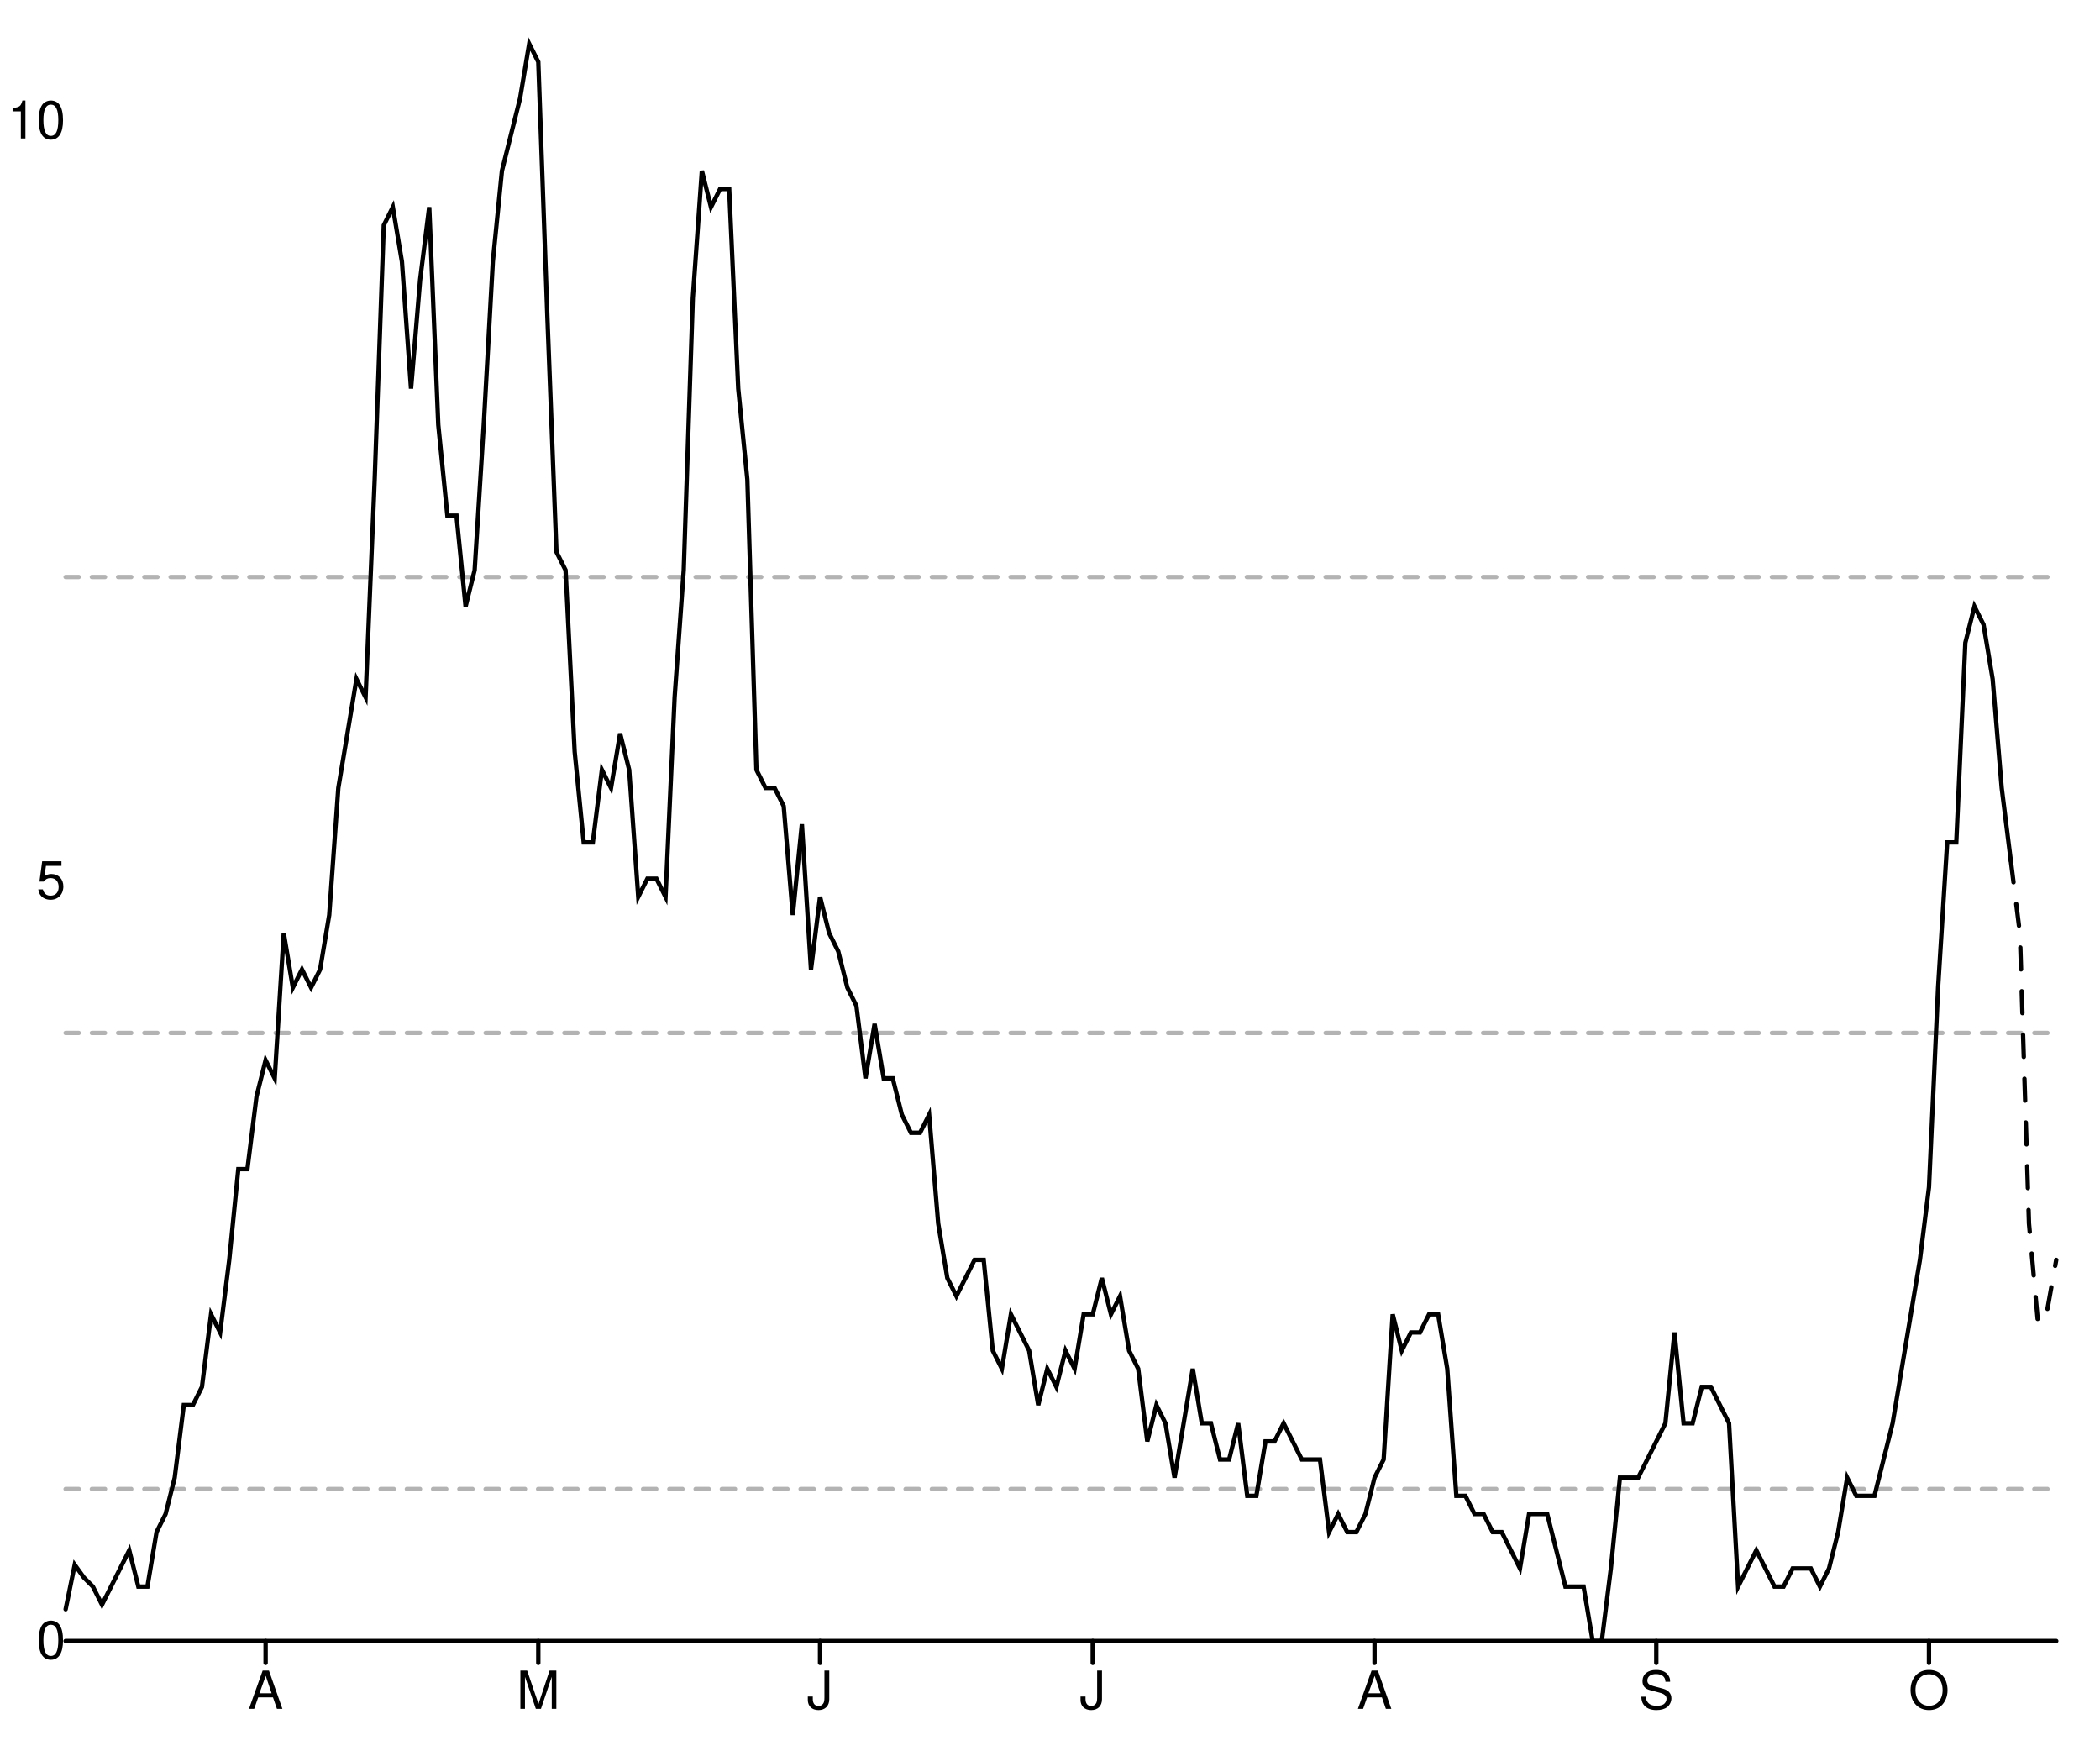
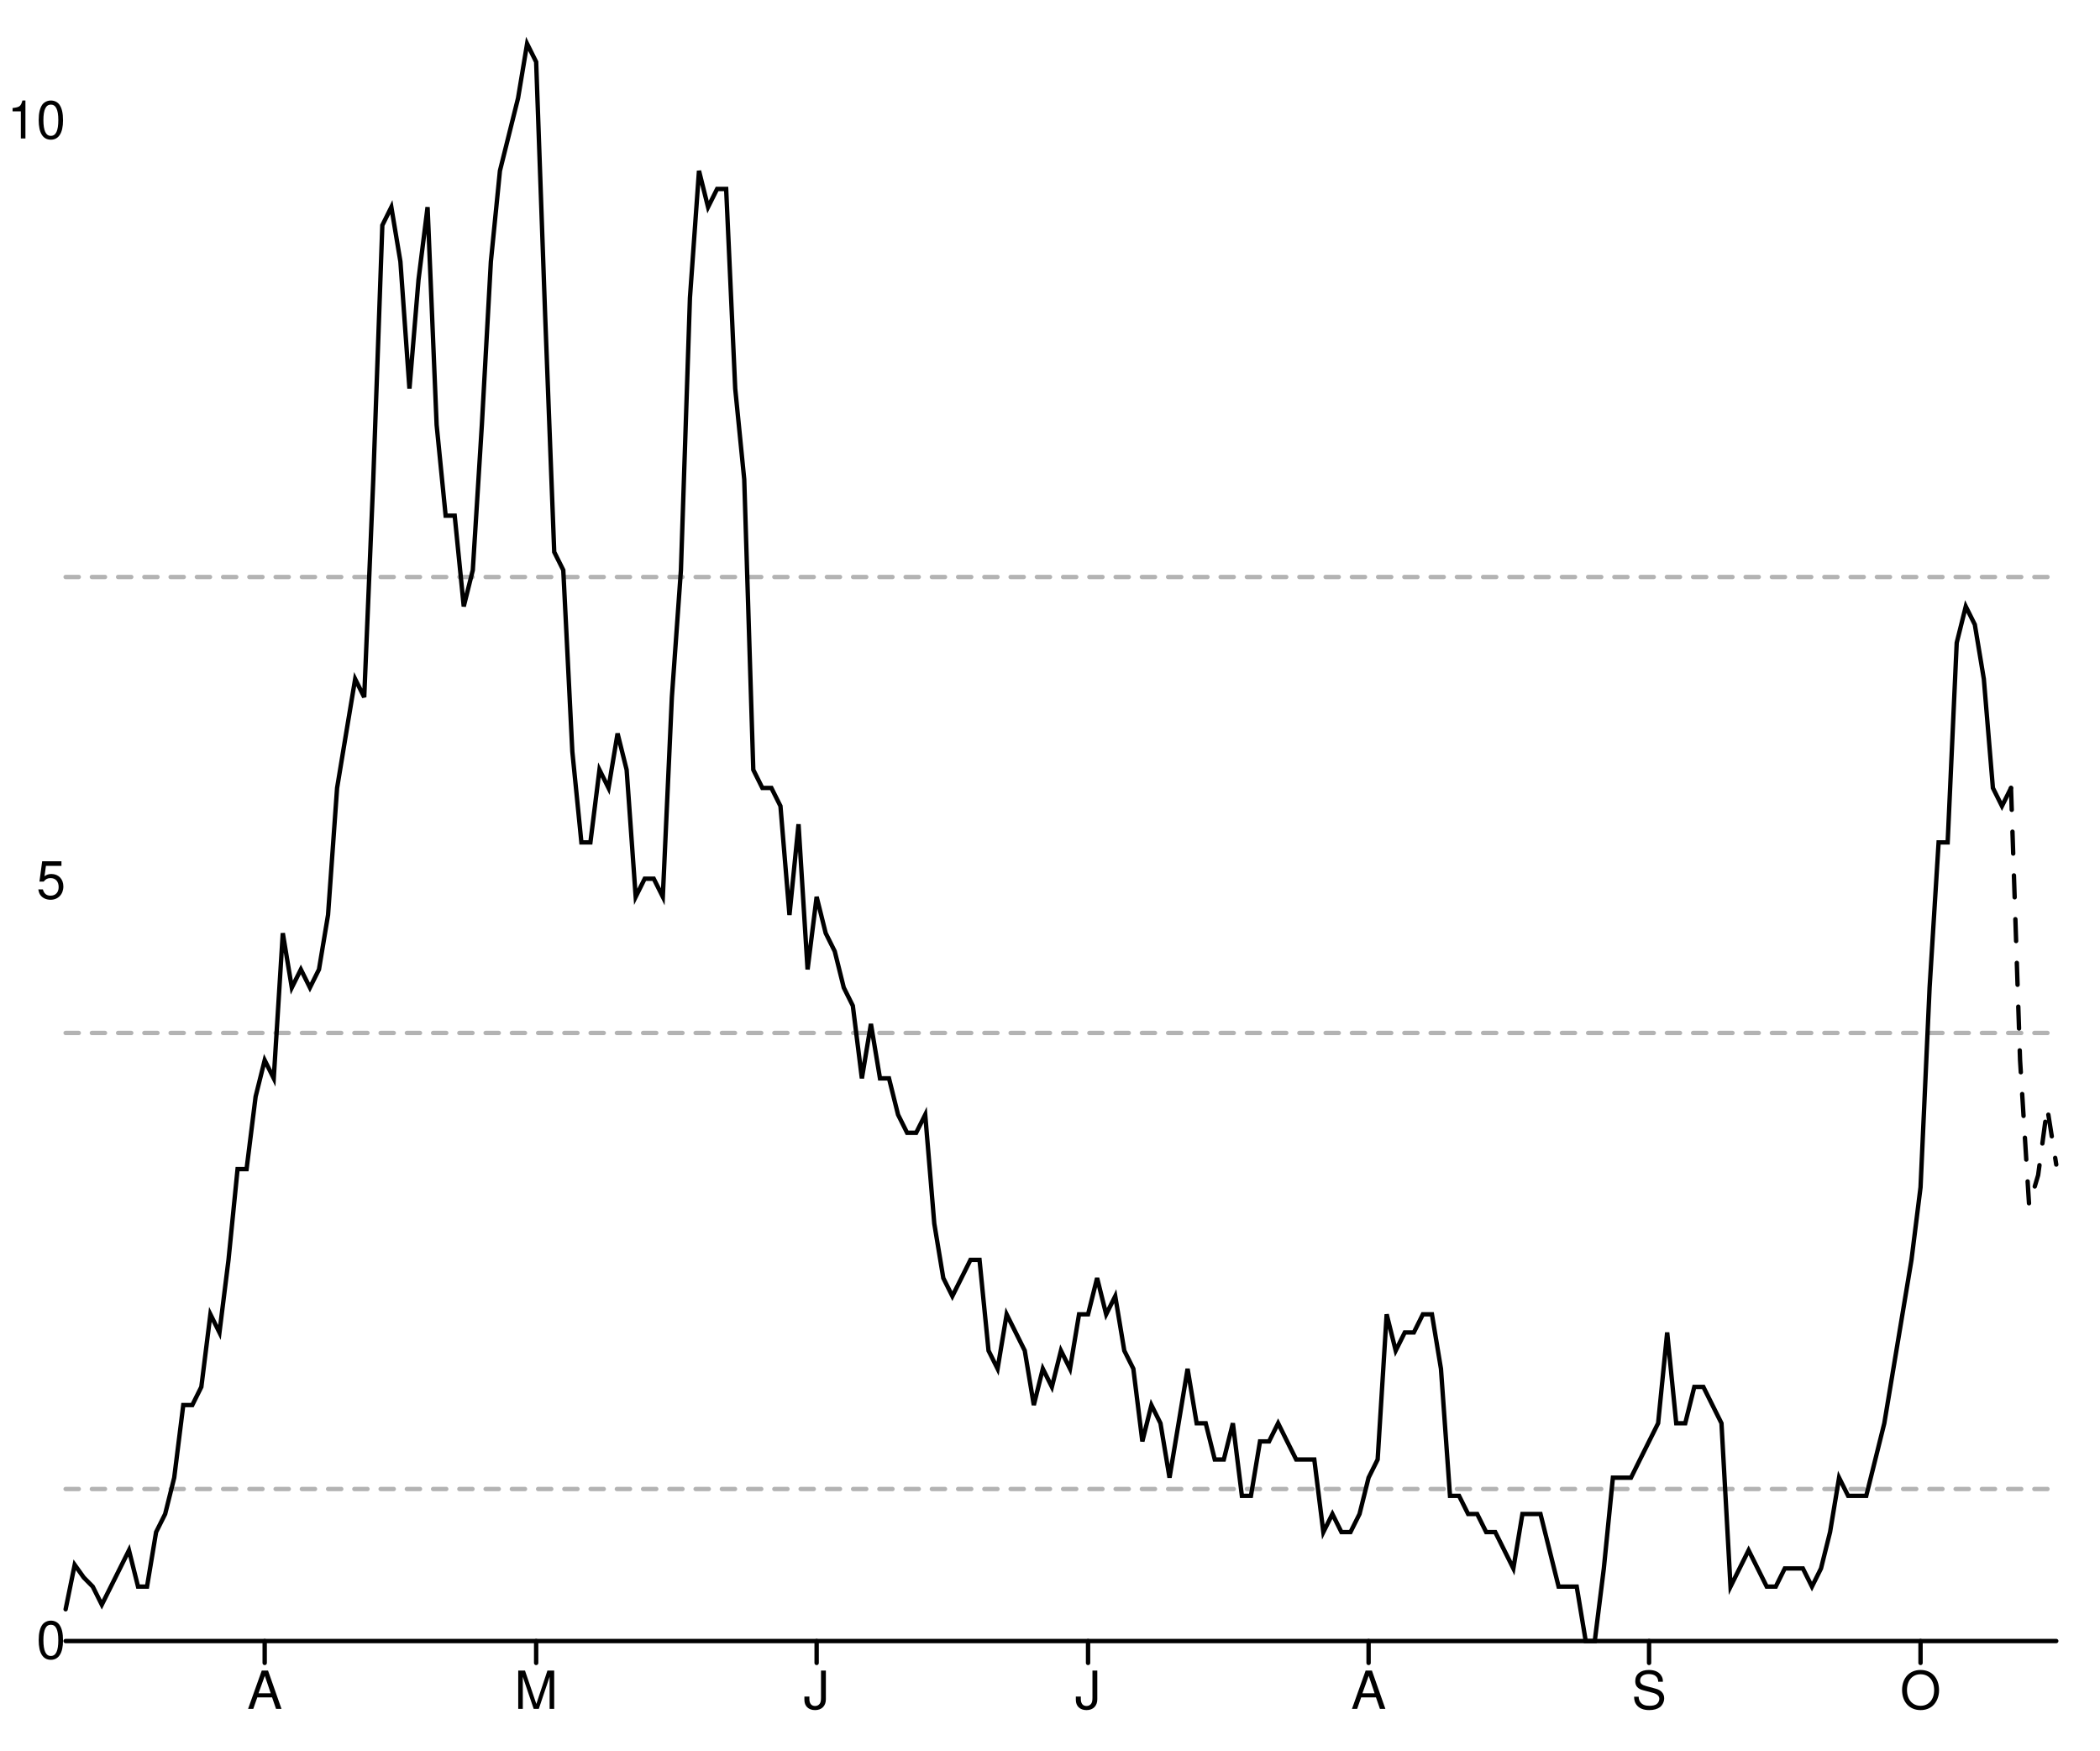
<svg xmlns="http://www.w3.org/2000/svg" width="480" height="400" viewBox="0 0 480 400" style="overflow:display" preserveAspectRatio="xMinYMin meet" overflow="visible">
  <defs>
    <style>
	.data-series path.line { fill-opacity: 0; stroke: black; }
	.data-series path.line.dotted { stroke-dasharray: 12 20 }
	.data-series circle { display: none; }
	.data-series:hover path.line, .data-series.on path.line { stroke-width: 1; }
	.data-series:hover circle, .data-series.on circle { display: inline; }
	.data-series circle:hover, .data-series circle.on { r: 1px!important; }
	.graph-grid { font-family: "Helvetica Neue",Helvetica,Arial,"Lucida Grande",sans-serif; }
	.graph-grid line { stroke: black; stroke-width: 1; stroke-linecap: round; }
	.graph-grid.graph-grid-x text { text-anchor: middle; dominant-baseline: hanging; transform: translateY(10px); }
	.graph-grid.graph-grid-y text { text-anchor: end; dominant-baseline: middle; transform: translateX(-10px); }
	</style>
  </defs>
  <g class="graph-grid graph-grid-y">
    <line x1="15.00" y1="375.00" x2="470.00" y2="375.00" data-left="15" />
    <text x="25" y="375" text-anchor="end">0</text>
    <text x="25" y="201.318" text-anchor="end">5</text>
    <text x="25" y="27.636" text-anchor="end">10</text>
    <text style="text-anchor:middle;dominant-baseline:hanging;font-weight:bold;transform: translateY(192.5px) rotate(-90deg);" />
  </g>
  <g class="graph-grid graph-grid-x">
-     <line class="tick" x1="60.71" y1="375.00" x2="60.71" y2="380.00" />
-     <text x="60.708" y="375" text-anchor="middle">A</text>
-     <line class="tick" x1="123.04" y1="375.00" x2="123.04" y2="380.00" />
-     <text x="123.037" y="375" text-anchor="middle">M</text>
-     <line class="tick" x1="187.44" y1="375.00" x2="187.44" y2="380.00" />
-     <text x="187.443" y="375" text-anchor="middle">J</text>
-     <line class="tick" x1="249.77" y1="375.00" x2="249.77" y2="380.00" />
-     <text x="249.772" y="375" text-anchor="middle">J</text>
-     <line class="tick" x1="314.18" y1="375.00" x2="314.18" y2="380.00" />
-     <text x="314.178" y="375" text-anchor="middle">A</text>
-     <line class="tick" x1="378.58" y1="375.00" x2="378.58" y2="380.00" />
-     <text x="378.584" y="375" text-anchor="middle">S</text>
-     <line class="tick" x1="440.91" y1="375.00" x2="440.91" y2="380.00" />
-     <text x="440.913" y="375" text-anchor="middle">O</text>
+     <line class="tick" x1="60.50" y1="375.00" x2="60.50" y2="380.00" />
+     <text x="60.5" y="375" text-anchor="middle">A</text>
+     <line class="tick" x1="122.55" y1="375.00" x2="122.55" y2="380.00" />
+     <text x="122.545" y="375" text-anchor="middle">M</text>
+     <line class="tick" x1="186.66" y1="375.00" x2="186.66" y2="380.00" />
+     <text x="186.659" y="375" text-anchor="middle">J</text>
+     <line class="tick" x1="248.70" y1="375.00" x2="248.70" y2="380.00" />
+     <text x="248.705" y="375" text-anchor="middle">J</text>
+     <line class="tick" x1="312.82" y1="375.00" x2="312.82" y2="380.00" />
+     <text x="312.818" y="375" text-anchor="middle">A</text>
+     <line class="tick" x1="376.93" y1="375.00" x2="376.93" y2="380.00" />
+     <text x="376.932" y="375" text-anchor="middle">S</text>
+     <line class="tick" x1="438.98" y1="375.00" x2="438.98" y2="380.00" />
+     <text x="438.977" y="375" text-anchor="middle">O</text>
    <text style="text-anchor:middle;dominant-baseline:hanging;font-weight:bold;transform: translateY(192.5px) rotate(-90deg);" />
  </g>
  <g data-series="widespread" class="data-series">
    <path d="M 15.00,131.85L 470.00,131.85" id="E07000108-level-0" class="line" stroke-width="1" stroke-linecap="round" stroke-dasharray="3,3" fill-opacity="0.3" opacity="0.3" />
  </g>
  <g data-series="substantial" class="data-series">
    <path d="M 15.00,236.05L 470.00,236.05" id="E07000108-level-1" class="line" stroke-width="1" stroke-linecap="round" stroke-dasharray="3,3" fill-opacity="0.3" opacity="0.3" />
  </g>
  <g data-series="moderate" class="data-series">
    <path d="M 15.00,340.26L 470.00,340.26" id="E07000108-level-2" class="line" stroke-width="1" stroke-linecap="round" stroke-dasharray="3,3" fill-opacity="0.3" opacity="0.3" />
  </g>
  <g data-series="new-cases" class="data-series">
-     <path d="M 15.00,367.74L 17.08,357.58L 19.16,360.48L 21.23,362.56L 23.31,366.70L 25.39,362.56L 27.47,358.41L 29.54,354.26L 31.62,362.56L 33.70,362.56L 35.78,350.11L 37.85,345.97L 39.93,337.67L 42.01,321.08L 44.09,321.08L 46.16,316.93L 48.24,300.34L 50.32,304.49L 52.40,287.90L 54.47,267.16L 56.55,267.16L 58.63,250.57L 60.71,242.27L 62.79,246.42L 64.86,213.24L 66.94,225.68L 69.02,221.53L 71.10,225.68L 73.17,221.53L 75.25,209.09L 77.33,180.06L 79.41,167.61L 81.48,155.17L 83.56,159.32L 85.64,109.55L 87.72,51.48L 89.79,47.33L 91.87,59.77L 93.95,88.81L 96.03,63.92L 98.11,47.33L 100.18,97.10L 102.26,117.84L 104.34,117.84L 106.42,138.58L 108.49,130.28L 110.57,97.10L 112.65,59.77L 114.73,39.03L 116.80,30.74L 118.88,22.44L 120.96,10.00L 123.04,14.15L 125.11,72.22L 127.19,126.14L 129.27,130.28L 131.35,171.76L 133.42,192.50L 135.50,192.50L 137.58,175.91L 139.66,180.06L 141.74,167.61L 143.81,175.91L 145.89,204.94L 147.97,200.80L 150.05,200.80L 152.12,204.94L 154.20,159.32L 156.28,130.28L 158.36,68.07L 160.43,39.03L 162.51,47.33L 164.59,43.18L 166.67,43.18L 168.74,88.81L 170.82,109.55L 172.90,175.91L 174.98,180.06L 177.05,180.06L 179.13,184.20L 181.21,209.09L 183.29,188.35L 185.37,221.53L 187.44,204.94L 189.52,213.24L 191.60,217.39L 193.68,225.68L 195.75,229.83L 197.83,246.42L 199.91,233.98L 201.99,246.42L 204.06,246.42L 206.14,254.72L 208.22,258.86L 210.30,258.86L 212.37,254.72L 214.45,279.60L 216.53,292.05L 218.61,296.19L 220.68,292.05L 222.76,287.90L 224.84,287.90L 226.92,308.64L 229.00,312.78L 231.07,300.34L 233.15,304.49L 235.23,308.64L 237.31,321.08L 239.38,312.78L 241.46,316.93L 243.54,308.64L 245.62,312.78L 247.69,300.34L 249.77,300.34L 251.85,292.05L 253.93,300.34L 256.00,296.19L 258.08,308.64L 260.16,312.78L 262.24,329.38L 264.32,321.08L 266.39,325.23L 268.47,337.67L 270.55,325.23L 272.63,312.78L 274.70,325.23L 276.78,325.23L 278.86,333.52L 280.94,333.52L 283.01,325.23L 285.09,341.82L 287.17,341.82L 289.25,329.38L 291.32,329.38L 293.40,325.23L 295.48,329.38L 297.56,333.52L 299.63,333.52L 301.71,333.52L 303.79,350.11L 305.87,345.97L 307.95,350.11L 310.02,350.11L 312.10,345.97L 314.18,337.67L 316.26,333.52L 318.33,300.34L 320.41,308.64L 322.49,304.49L 324.57,304.49L 326.64,300.34L 328.72,300.34L 330.80,312.78L 332.88,341.82L 334.95,341.82L 337.03,345.97L 339.11,345.97L 341.19,350.11L 343.26,350.11L 345.34,354.26L 347.42,358.41L 349.50,345.97L 351.58,345.97L 353.65,345.97L 355.73,354.26L 357.81,362.56L 359.89,362.56L 361.96,362.56L 364.04,375.00L 366.12,375.00L 368.20,358.41L 370.27,337.67L 372.35,337.67L 374.43,337.67L 376.51,333.52L 378.58,329.38L 380.66,325.23L 382.74,304.49L 384.82,325.23L 386.89,325.23L 388.97,316.93L 391.05,316.93L 393.13,321.08L 395.21,325.23L 397.28,362.56L 399.36,358.41L 401.44,354.26L 403.52,358.41L 405.59,362.56L 407.67,362.56L 409.75,358.41L 411.83,358.41L 413.90,358.41L 415.98,362.56L 418.06,358.41L 420.14,350.11L 422.21,337.67L 424.29,341.82L 426.37,341.82L 428.45,341.82L 430.53,333.52L 432.60,325.23L 434.68,312.78L 436.76,300.34L 438.84,287.90L 440.91,271.31L 442.99,225.68L 445.07,192.50L 447.15,192.50L 449.22,146.88L 451.30,138.58L 453.38,142.73L 455.46,155.17L 457.53,180.06L 459.61,196.65" id="New cases" class="line" stroke-width="1" stroke-linecap="round" />
+     <path d="M 15.00,367.74L 17.07,357.58L 19.14,360.48L 21.20,362.56L 23.27,366.70L 25.34,362.56L 27.41,358.41L 29.48,354.26L 31.55,362.56L 33.61,362.56L 35.68,350.11L 37.75,345.97L 39.82,337.67L 41.89,321.08L 43.95,321.08L 46.02,316.93L 48.09,300.34L 50.16,304.49L 52.23,287.90L 54.30,267.16L 56.36,267.16L 58.43,250.57L 60.50,242.27L 62.57,246.42L 64.64,213.24L 66.70,225.68L 68.77,221.53L 70.84,225.68L 72.91,221.53L 74.98,209.09L 77.05,180.06L 79.11,167.61L 81.18,155.17L 83.25,159.32L 85.32,109.55L 87.39,51.48L 89.45,47.33L 91.52,59.77L 93.59,88.81L 95.66,63.92L 97.73,47.33L 99.80,97.10L 101.86,117.84L 103.93,117.84L 106.00,138.58L 108.07,130.28L 110.14,97.10L 112.20,59.77L 114.27,39.03L 116.34,30.74L 118.41,22.44L 120.48,10.00L 122.55,14.15L 124.61,72.22L 126.68,126.14L 128.75,130.28L 130.82,171.76L 132.89,192.50L 134.95,192.50L 137.02,175.91L 139.09,180.06L 141.16,167.61L 143.23,175.91L 145.30,204.94L 147.36,200.80L 149.43,200.80L 151.50,204.94L 153.57,159.32L 155.64,130.28L 157.70,68.07L 159.77,39.03L 161.84,47.33L 163.91,43.18L 165.98,43.18L 168.05,88.81L 170.11,109.55L 172.18,175.91L 174.25,180.06L 176.32,180.06L 178.39,184.20L 180.45,209.09L 182.52,188.35L 184.59,221.53L 186.66,204.94L 188.73,213.24L 190.80,217.39L 192.86,225.68L 194.93,229.83L 197.00,246.42L 199.07,233.98L 201.14,246.42L 203.20,246.42L 205.27,254.72L 207.34,258.86L 209.41,258.86L 211.48,254.72L 213.55,279.60L 215.61,292.05L 217.68,296.19L 219.75,292.05L 221.82,287.90L 223.89,287.90L 225.95,308.64L 228.02,312.78L 230.09,300.34L 232.16,304.49L 234.23,308.64L 236.30,321.08L 238.36,312.78L 240.43,316.93L 242.50,308.64L 244.57,312.78L 246.64,300.34L 248.70,300.34L 250.77,292.05L 252.84,300.34L 254.91,296.19L 256.98,308.64L 259.05,312.78L 261.11,329.38L 263.18,321.08L 265.25,325.23L 267.32,337.67L 269.39,325.23L 271.45,312.78L 273.52,325.23L 275.59,325.23L 277.66,333.52L 279.73,333.52L 281.80,325.23L 283.86,341.82L 285.93,341.82L 288.00,329.38L 290.07,329.38L 292.14,325.23L 294.20,329.38L 296.27,333.52L 298.34,333.52L 300.41,333.52L 302.48,350.11L 304.55,345.97L 306.61,350.11L 308.68,350.11L 310.75,345.97L 312.82,337.67L 314.89,333.52L 316.95,300.34L 319.02,308.64L 321.09,304.49L 323.16,304.49L 325.23,300.34L 327.30,300.34L 329.36,312.78L 331.43,341.82L 333.50,341.82L 335.57,345.97L 337.64,345.97L 339.70,350.11L 341.77,350.11L 343.84,354.26L 345.91,358.41L 347.98,345.97L 350.05,345.97L 352.11,345.97L 354.18,354.26L 356.25,362.56L 358.32,362.56L 360.39,362.56L 362.45,375.00L 364.52,375.00L 366.59,358.41L 368.66,337.67L 370.73,337.67L 372.80,337.67L 374.86,333.52L 376.93,329.38L 379.00,325.23L 381.07,304.49L 383.14,325.23L 385.20,325.23L 387.27,316.93L 389.34,316.93L 391.41,321.08L 393.48,325.23L 395.55,362.56L 397.61,358.41L 399.68,354.26L 401.75,358.41L 403.82,362.56L 405.89,362.56L 407.95,358.41L 410.02,358.41L 412.09,358.41L 414.16,362.56L 416.23,358.41L 418.30,350.11L 420.36,337.67L 422.43,341.82L 424.50,341.82L 426.57,341.82L 428.64,333.52L 430.70,325.23L 432.77,312.78L 434.84,300.34L 436.91,287.90L 438.98,271.31L 441.05,225.68L 443.11,192.50L 445.18,192.50L 447.25,146.88L 449.32,138.58L 451.39,142.73L 453.45,155.17L 455.52,180.06L 457.59,184.20L 459.66,180.06" id="New cases" class="line" stroke-width="1" stroke-linecap="round" />
  </g>
  <g data-series="recent-cases" class="data-series">
-     <path d="M 459.61,196.65L 461.69,213.24L 463.77,279.60L 465.84,302.41L 467.92,299.51L 470.00,287.90" id="Recent cases" class="line" stroke-width="1" stroke-linecap="round" stroke-dasharray="5,5" />
+     <path d="M 459.66,180.06L 461.73,242.27L 463.80,275.45L 465.86,268.54L 467.93,253.06L 470.00,266.12" id="Recent cases" class="line" stroke-width="1" stroke-linecap="round" stroke-dasharray="5,5" />
  </g>
</svg>
